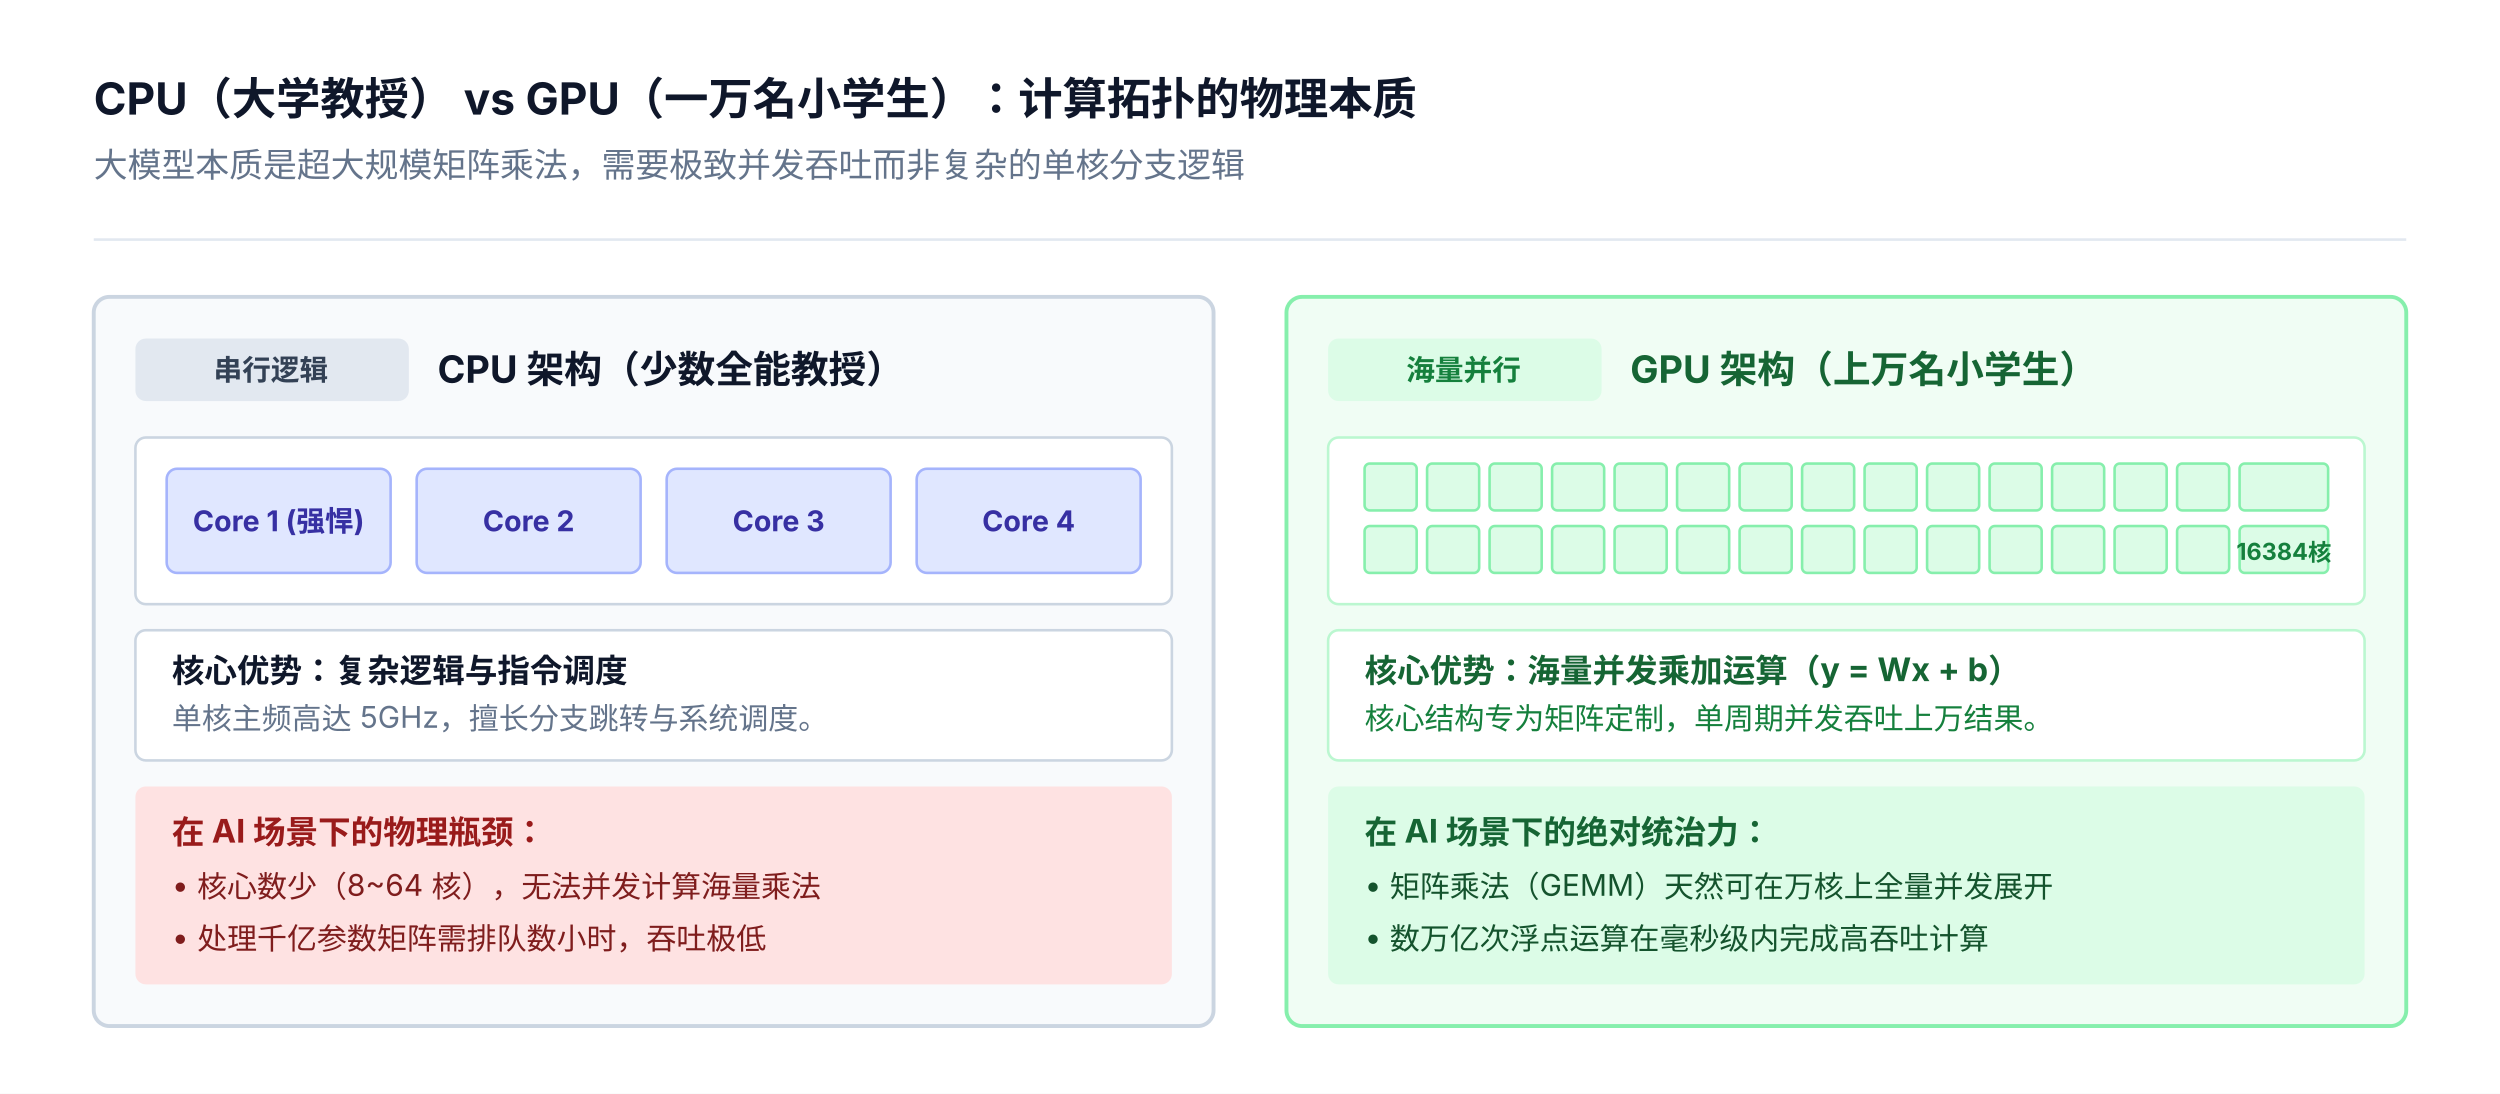
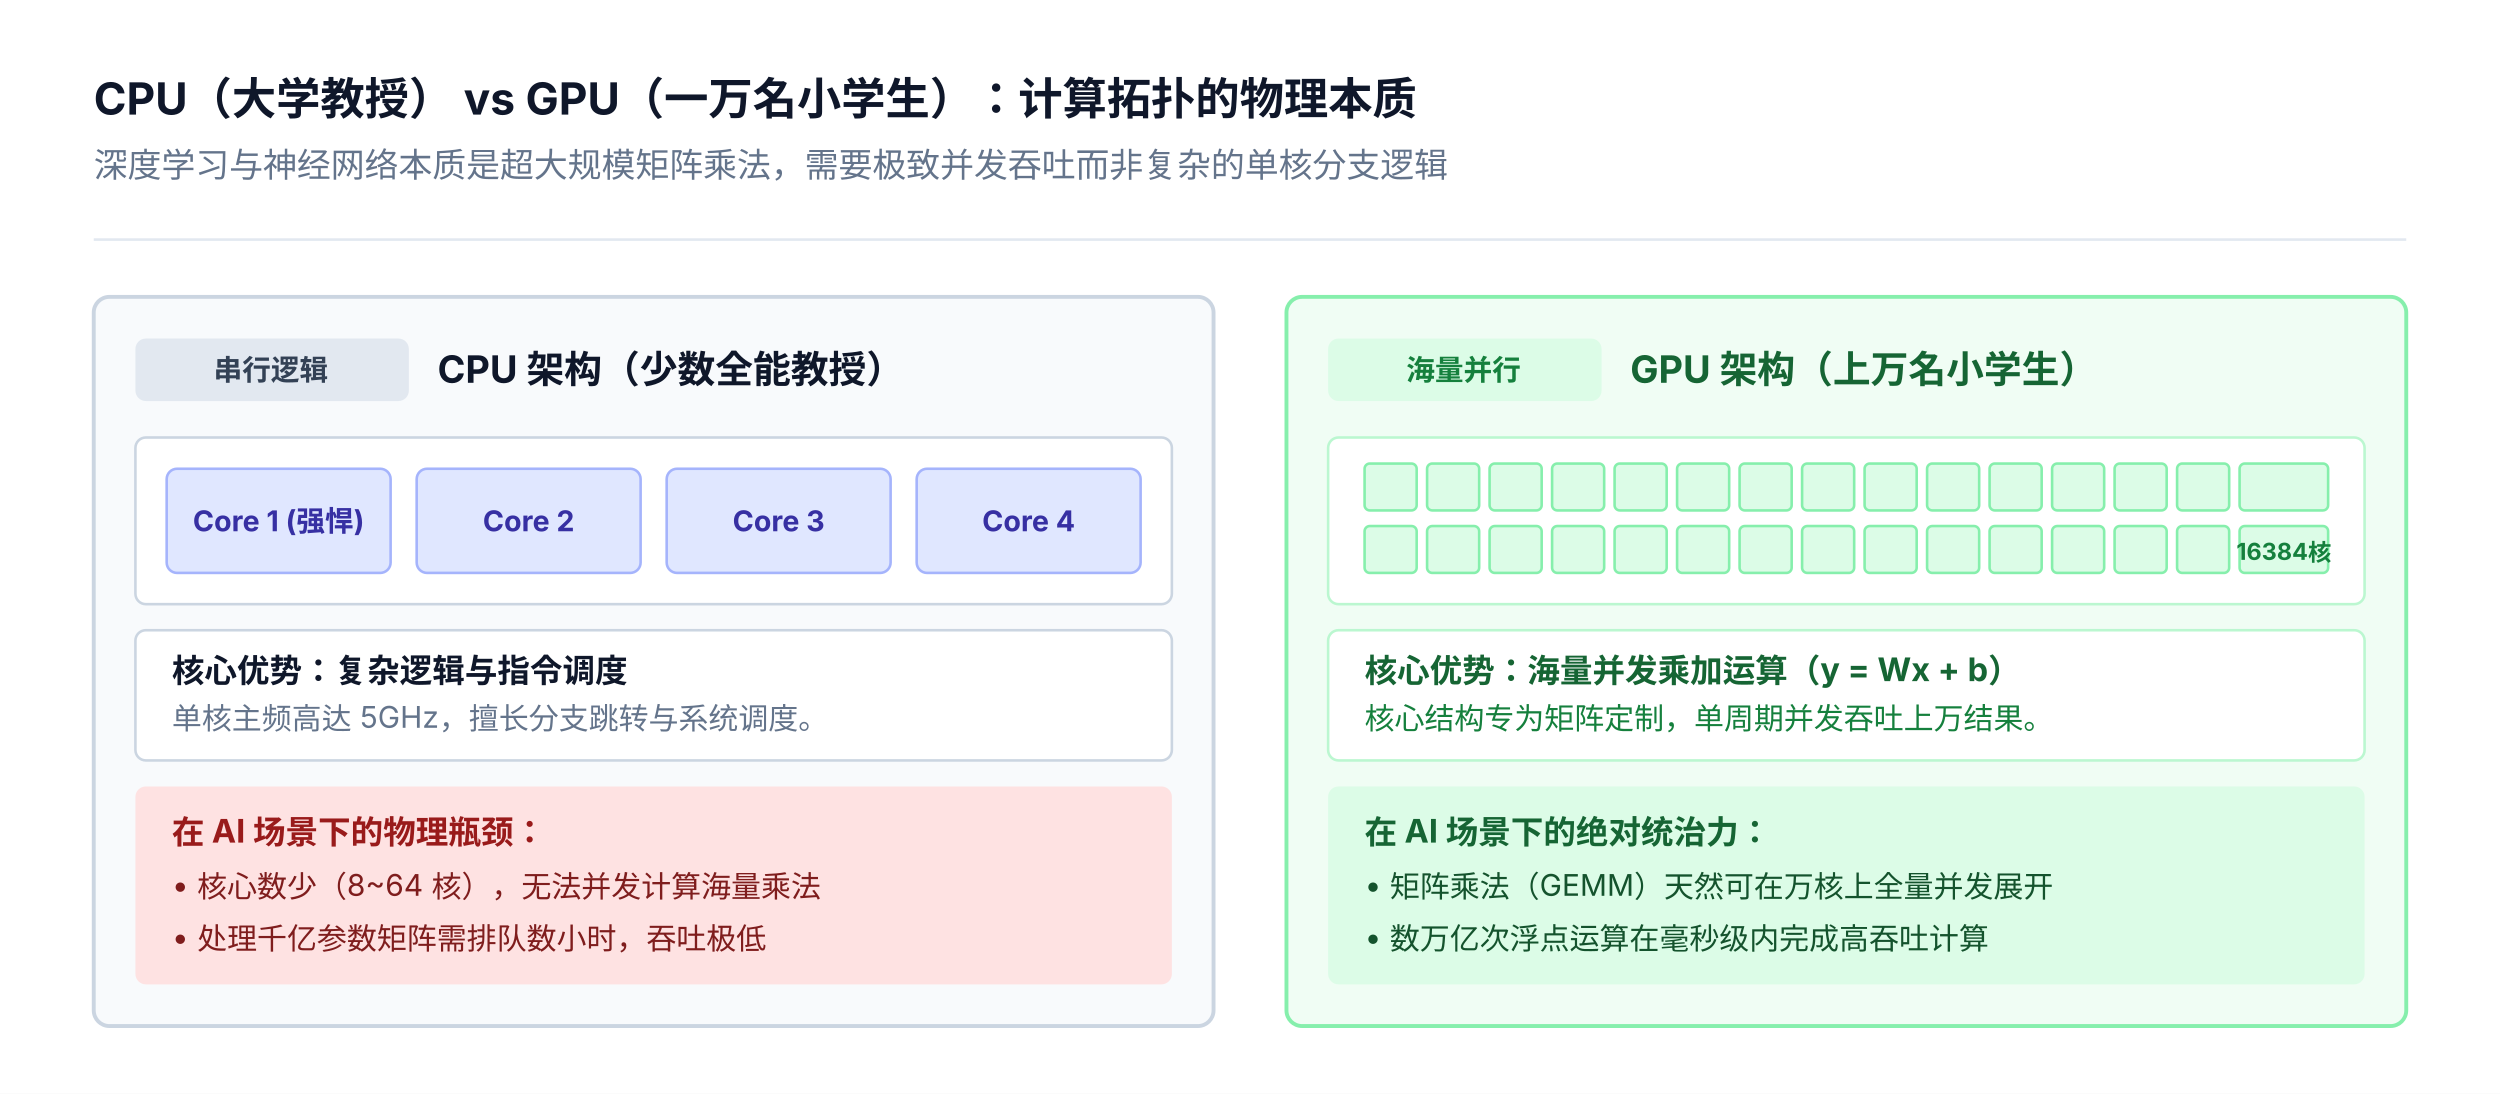
<svg xmlns="http://www.w3.org/2000/svg" viewBox="0 0 960 420" width="960" height="420">
  <defs>
    <style>
      text { font-family: -apple-system, BlinkMacSystemFont, "PingFang SC", "Segoe UI", "Noto Sans SC", sans-serif; }
      .title { font-size: 17px; font-weight: 700; fill: #0f172a; }
      .subtitle { font-size: 13px; font-weight: 400; fill: #64748b; }
      .col-title { font-size: 14.5px; font-weight: 700; }
      .tag { font-size: 11px; font-weight: 600; }
      .box-label { font-size: 12.5px; font-weight: 700; }
      .box-desc { font-size: 11.5px; font-weight: 400; line-height: 1.5; }
      .mono { font-family: "IBM Plex Mono", monospace; font-size: 11px; }
    </style>
  </defs>
  <rect width="960" height="420" fill="#ffffff" />
  <text x="36" y="44" class="title">CPU（大学教授） vs GPU（一万名小学生）：计算拓扑的物理本质</text>
-   <text x="36" y="68" class="subtitle">大模型本质是超大规模矩阵乘法，需要极致并发吞吐而非复杂的单核分支逻辑</text>
+   <text x="36" y="68" class="subtitle">深度学习与神经网络本质是超大规模矩阵乘法，需要极致并发吞吐而非复杂的单核分支逻辑</text>
  <line x1="36" y1="92" x2="924" y2="92" stroke="#e2e8f0" stroke-width="1" />
  <g transform="translate(36, 114)">
    <rect width="430" height="280" rx="6" fill="#f8fafc" stroke="#cbd5e1" stroke-width="1.5" />
    <rect x="16" y="16" width="105" height="24" rx="4" fill="#e2e8f0" />
    <text x="68" y="32" text-anchor="middle" class="tag" fill="#334155">串行逻辑</text>
    <text x="132" y="33" class="col-title" fill="#0f172a">CPU 架构（少数全能教授）</text>
    <g transform="translate(16, 54)">
      <rect width="398" height="64" rx="4" fill="#ffffff" stroke="#cbd5e1" />
      <rect x="12" y="12" width="86" height="40" rx="4" fill="#e0e7ff" stroke="#a5b4fc" />
      <text x="55" y="36" text-anchor="middle" font-size="11px" font-weight="700" fill="#3730a3">Core 1 (强悍)</text>
      <rect x="108" y="12" width="86" height="40" rx="4" fill="#e0e7ff" stroke="#a5b4fc" />
      <text x="151" y="36" text-anchor="middle" font-size="11px" font-weight="700" fill="#3730a3">Core 2</text>
      <rect x="204" y="12" width="86" height="40" rx="4" fill="#e0e7ff" stroke="#a5b4fc" />
      <text x="247" y="36" text-anchor="middle" font-size="11px" font-weight="700" fill="#3730a3">Core 3</text>
      <rect x="300" y="12" width="86" height="40" rx="4" fill="#e0e7ff" stroke="#a5b4fc" />
      <text x="343" y="36" text-anchor="middle" font-size="11px" font-weight="700" fill="#3730a3">Core 4</text>
    </g>
    <g transform="translate(16, 128)">
      <rect width="398" height="50" rx="4" fill="#ffffff" stroke="#cbd5e1" />
      <text x="14" y="20" class="box-label" fill="#0f172a">核心优势：复杂逻辑与指令调度</text>
      <text x="14" y="38" class="box-desc" fill="#64748b">单核主频高达 5GHz，擅长分支跳转与系统调度。</text>
    </g>
    <g transform="translate(16, 188)">
      <rect width="398" height="76" rx="4" fill="#fee2e2" />
      <text x="14" y="22" class="box-label" fill="#991b1b">在 AI 场景下的物理瓶颈：</text>
      <text x="14" y="42" class="box-desc" fill="#7f1d1d">• 核心数少（8~64 核），无法并发计算海量乘法</text>
      <text x="14" y="62" class="box-desc" fill="#7f1d1d">• 处理千亿参数矩阵需排队数小时，吞吐极低</text>
    </g>
  </g>
  <g transform="translate(494, 114)">
    <rect width="430" height="280" rx="6" fill="#f0fdf4" stroke="#86efac" stroke-width="1.5" />
    <rect x="16" y="16" width="105" height="24" rx="4" fill="#dcfce7" />
    <text x="68" y="32" text-anchor="middle" class="tag" fill="#15803d">海量并行</text>
    <text x="132" y="33" class="col-title" fill="#166534">GPU 架构（上万名小学生）</text>
    <g transform="translate(16, 54)">
      <rect width="398" height="64" rx="4" fill="#ffffff" stroke="#bbf7d0" />
      <g fill="#dcfce7" stroke="#86efac">
        <rect x="14" y="10" width="20" height="18" rx="2" />
        <rect x="38" y="10" width="20" height="18" rx="2" />
        <rect x="62" y="10" width="20" height="18" rx="2" />
        <rect x="86" y="10" width="20" height="18" rx="2" />
        <rect x="110" y="10" width="20" height="18" rx="2" />
        <rect x="134" y="10" width="20" height="18" rx="2" />
        <rect x="158" y="10" width="20" height="18" rx="2" />
        <rect x="182" y="10" width="20" height="18" rx="2" />
        <rect x="206" y="10" width="20" height="18" rx="2" />
        <rect x="230" y="10" width="20" height="18" rx="2" />
        <rect x="254" y="10" width="20" height="18" rx="2" />
        <rect x="278" y="10" width="20" height="18" rx="2" />
        <rect x="302" y="10" width="20" height="18" rx="2" />
        <rect x="326" y="10" width="20" height="18" rx="2" />
        <rect x="350" y="10" width="34" height="18" rx="2" />
        <rect x="14" y="34" width="20" height="18" rx="2" />
        <rect x="38" y="34" width="20" height="18" rx="2" />
        <rect x="62" y="34" width="20" height="18" rx="2" />
        <rect x="86" y="34" width="20" height="18" rx="2" />
        <rect x="110" y="34" width="20" height="18" rx="2" />
        <rect x="134" y="34" width="20" height="18" rx="2" />
        <rect x="158" y="34" width="20" height="18" rx="2" />
        <rect x="182" y="34" width="20" height="18" rx="2" />
        <rect x="206" y="34" width="20" height="18" rx="2" />
        <rect x="230" y="34" width="20" height="18" rx="2" />
        <rect x="254" y="34" width="20" height="18" rx="2" />
        <rect x="278" y="34" width="20" height="18" rx="2" />
        <rect x="302" y="34" width="20" height="18" rx="2" />
        <rect x="326" y="34" width="20" height="18" rx="2" />
        <rect x="350" y="34" width="34" height="18" rx="2" />
      </g>
      <text x="367" y="47" text-anchor="middle" font-size="9px" font-weight="700" fill="#15803d">16384核</text>
    </g>
    <g transform="translate(16, 128)">
      <rect width="398" height="50" rx="4" fill="#ffffff" stroke="#bbf7d0" />
      <text x="14" y="20" class="box-label" fill="#166534">核心优势：海量并发乘加运算（y = Wx + b）</text>
      <text x="14" y="38" class="box-desc" fill="#15803d">核心结构专为矩阵定制，单周期并发吞吐上万结果。</text>
    </g>
    <g transform="translate(16, 188)">
      <rect width="398" height="76" rx="4" fill="#dcfce7" />
      <text x="14" y="22" class="box-label" fill="#166534">在 AI 场景下的绝对统治力：</text>
      <text x="14" y="42" class="box-desc" fill="#14532d">• 矩阵乘法（GEMM）天然可在万核上全量并发展开</text>
      <text x="14" y="62" class="box-desc" fill="#14532d">• 数万亿次浮点运算在毫秒级内完成高吞吐计算</text>
    </g>
  </g>
</svg>
